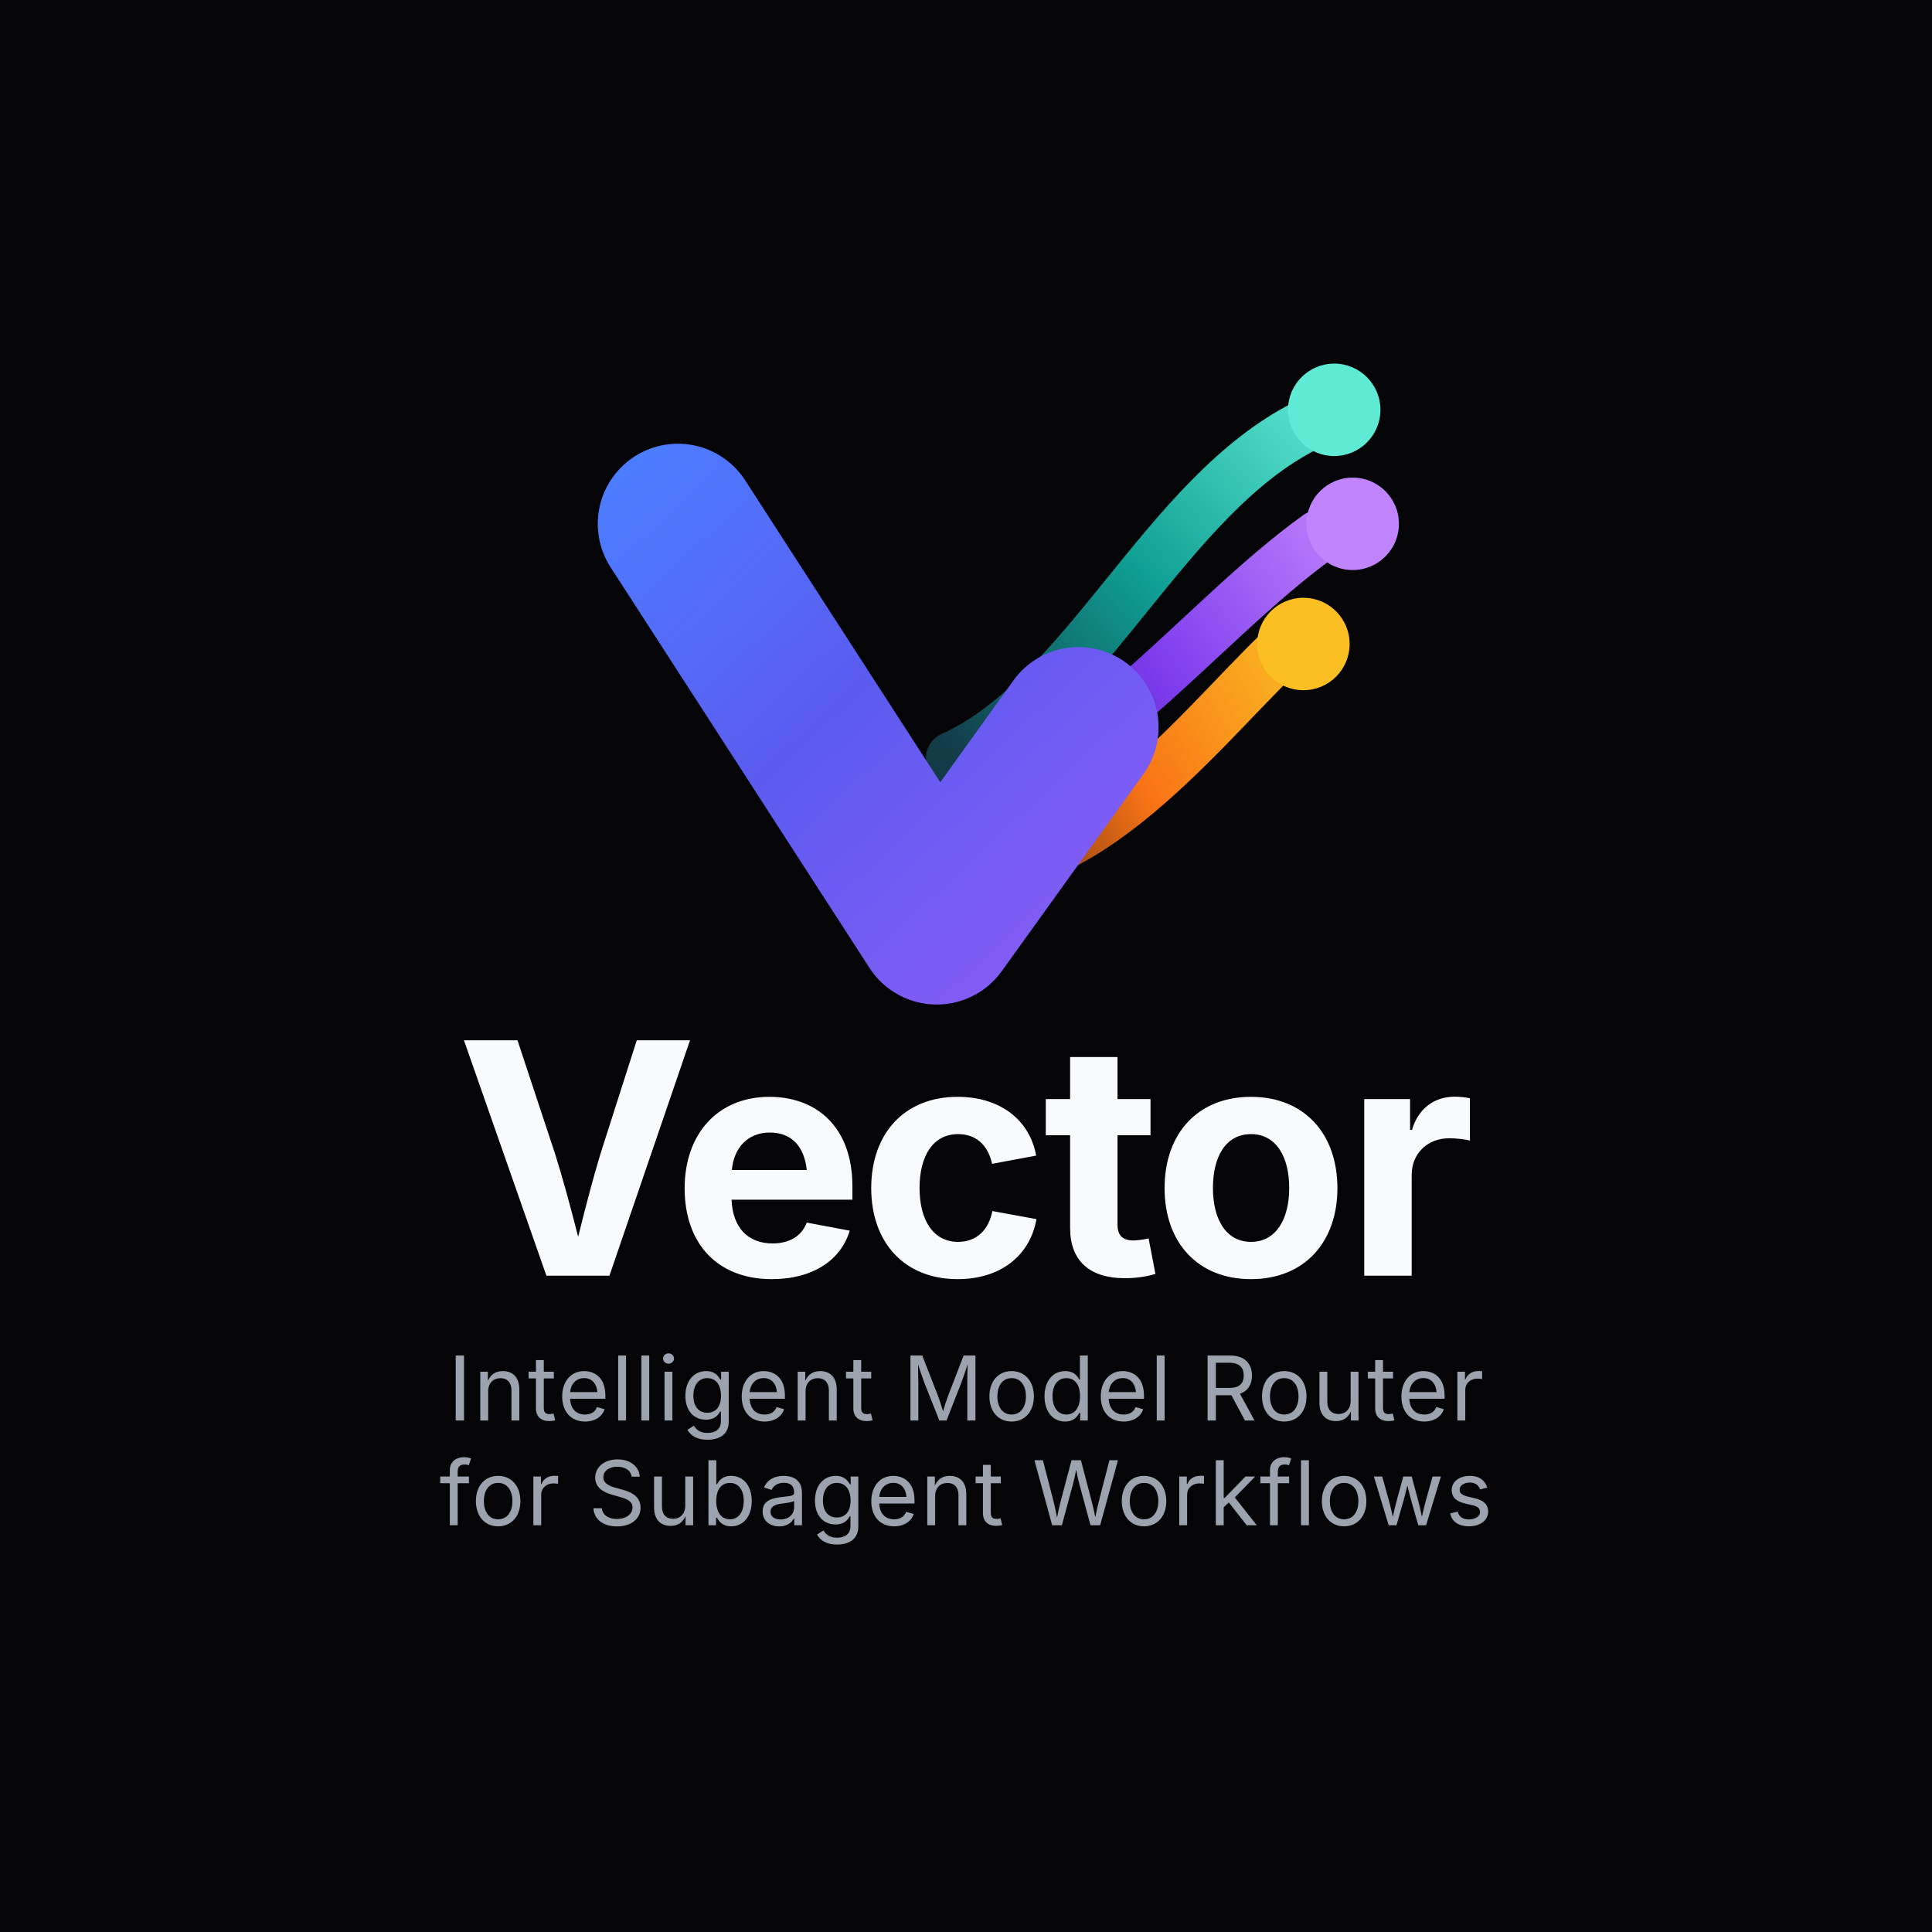
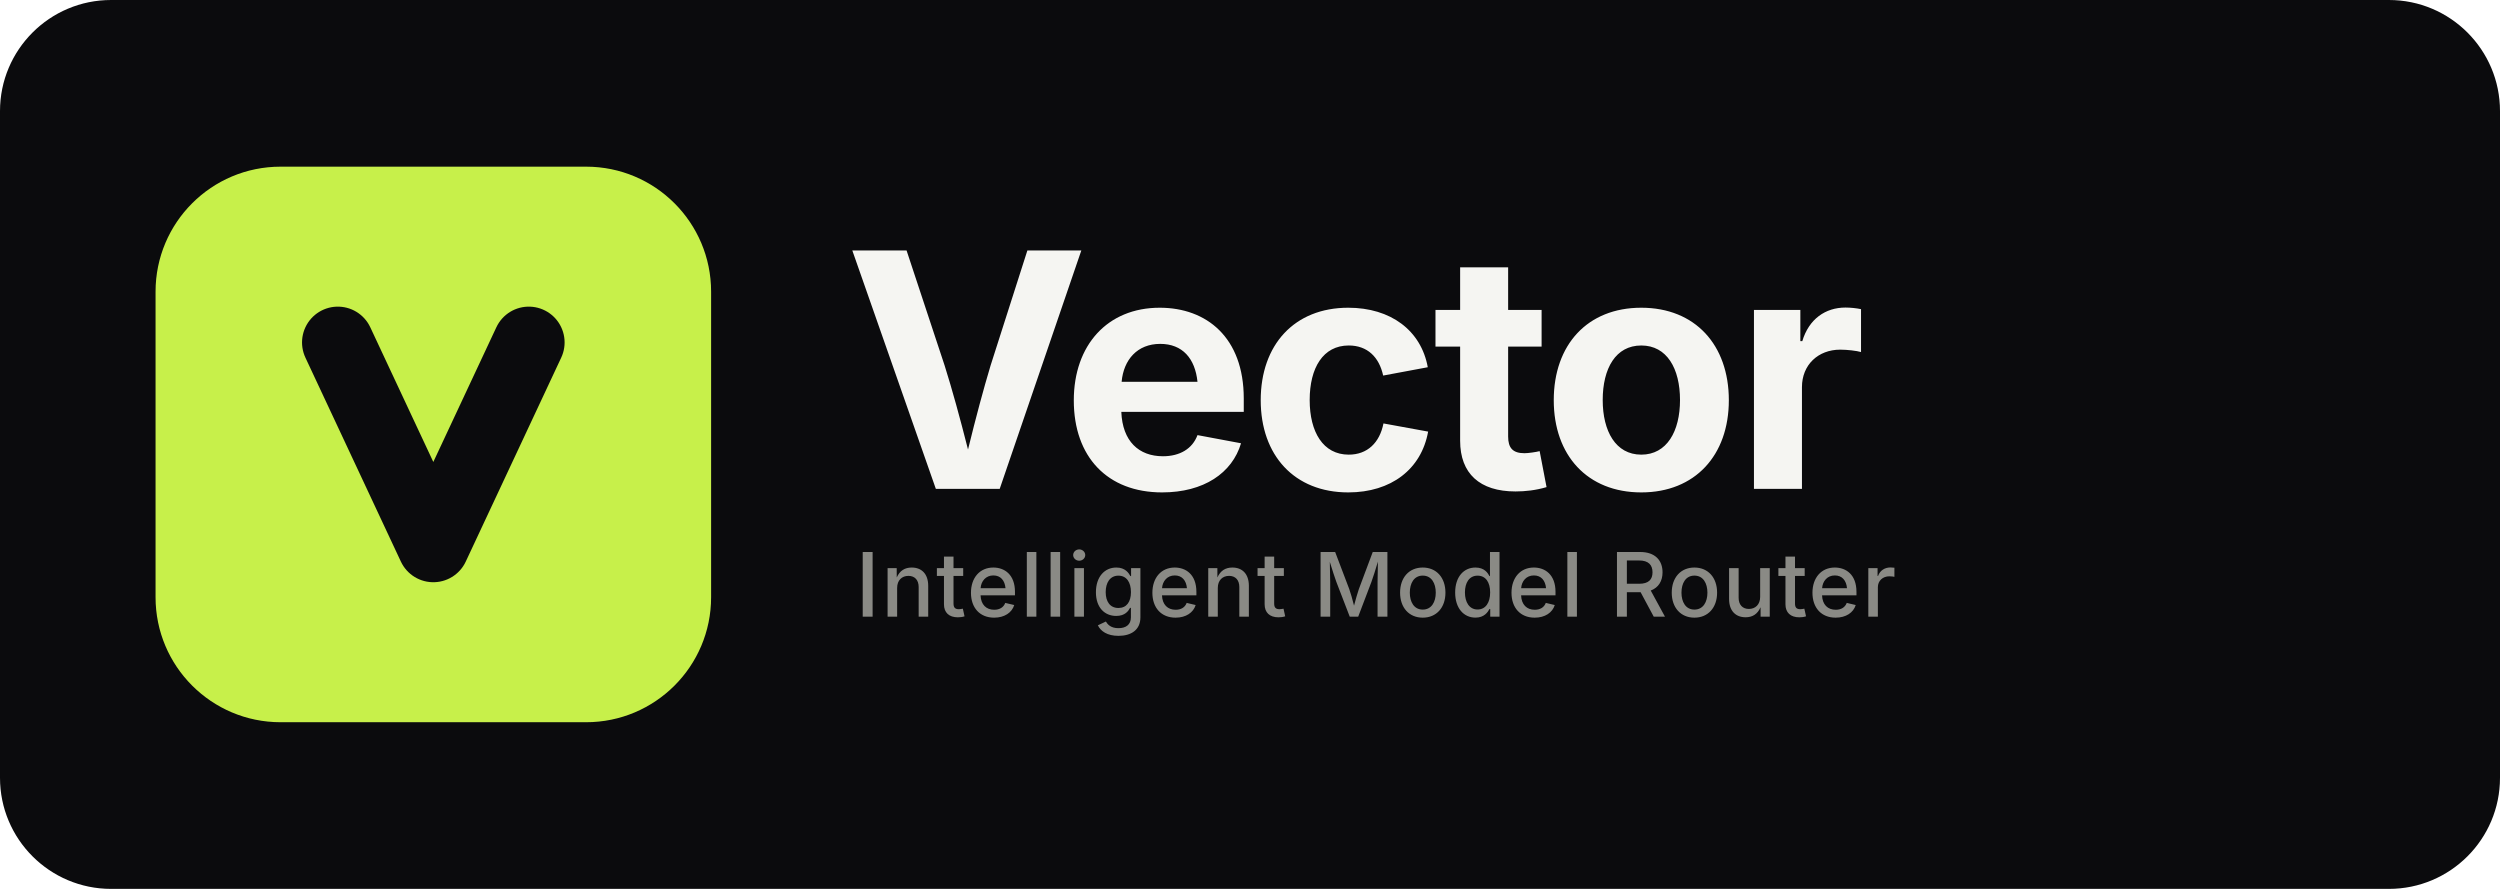
- <svg xmlns="http://www.w3.org/2000/svg" width="1254" height="1254" viewBox="0 0 1254 1254" role="img" aria-label="Vector — Intelligent Model Router for Subagent Workflows">
-   <defs>
-     <linearGradient id="vArm" x1="404" y1="300" x2="720" y2="640" gradientUnits="userSpaceOnUse">
-       <stop offset="0" stop-color="#4C7DFF" />
-       <stop offset="0.45" stop-color="#5B5BF0" />
-       <stop offset="1" stop-color="#8B5CF6" />
-     </linearGradient>
-     <linearGradient id="lineTeal" x1="618" y1="492" x2="872" y2="262" gradientUnits="userSpaceOnUse">
-       <stop offset="0" stop-color="#123A47" />
-       <stop offset="0.5" stop-color="#0F9E93" />
-       <stop offset="1" stop-color="#5EEAD4" />
-     </linearGradient>
-     <linearGradient id="lineViolet" x1="612" y1="524" x2="882" y2="340" gradientUnits="userSpaceOnUse">
-       <stop offset="0" stop-color="#2A1E5C" />
-       <stop offset="0.5" stop-color="#7C3AED" />
-       <stop offset="1" stop-color="#C084FC" />
-     </linearGradient>
-     <linearGradient id="lineAmber" x1="606" y1="558" x2="852" y2="418" gradientUnits="userSpaceOnUse">
-       <stop offset="0" stop-color="#4A2410" />
-       <stop offset="0.5" stop-color="#F97316" />
-       <stop offset="1" stop-color="#FBBF24" />
-     </linearGradient>
-   </defs>
-   <rect width="1254" height="1254" fill="#050507" />
-   <g fill="none" stroke-linecap="round" stroke-width="34">
-     <path d="M 618 492 C 706 452 756 322 848 276" stroke="url(#lineTeal)" />
-     <path d="M 612 524 C 704 506 778 404 856 348" stroke="url(#lineViolet)" />
-     <path d="M 606 558 C 692 586 776 476 830 424" stroke="url(#lineAmber)" />
+ <svg xmlns="http://www.w3.org/2000/svg" width="900" height="320" viewBox="0 0 900 320" role="img" aria-label="Vector">
+   <rect width="900" height="320" rx="40" fill="#0B0B0D" />
+   <g transform="translate(56 60)">
+     <rect width="200" height="200" rx="45" fill="#C7F04A" />
+     <g transform="scale(0.1953)">
+       <path d="M336 324 L512 700 L688 324" fill="none" stroke="#0B0B0D" stroke-width="132" stroke-linecap="round" stroke-linejoin="round" />
+     </g>
  </g>
-   <g>
-     <circle cx="866" cy="266" r="30" fill="#5EEAD4" />
-     <circle cx="878" cy="340" r="30" fill="#C084FC" />
-     <circle cx="846" cy="418" r="30" fill="#FBBF24" />
-   </g>
-   <path d="M 440 340 L 608 600 L 700 472" fill="none" stroke="url(#vArm)" stroke-width="104" stroke-linecap="round" stroke-linejoin="round" />
-   <text x="627" y="828" text-anchor="middle" fill="#F8FAFC" font-family="'Inter','Helvetica Neue',Helvetica,Arial,sans-serif" font-size="210" font-weight="700" letter-spacing="-4">Vector</text>
-   <text x="627" y="922" text-anchor="middle" fill="#9CA3AF" font-family="'Inter','Helvetica Neue',Helvetica,Arial,sans-serif" font-size="58" font-weight="400" letter-spacing="1">Intelligent Model Router</text>
-   <text x="627" y="990" text-anchor="middle" fill="#9CA3AF" font-family="'Inter','Helvetica Neue',Helvetica,Arial,sans-serif" font-size="58" font-weight="400" letter-spacing="1">for Subagent Workflows</text>
+   <text x="304" y="176" fill="#F5F5F2" font-family="'Inter','Helvetica Neue',Helvetica,Arial,sans-serif" font-size="118" font-weight="700" letter-spacing="-3">Vector</text>
+   <text x="308" y="222" fill="#8A8A85" font-family="'Inter','Helvetica Neue',Helvetica,Arial,sans-serif" font-size="32" font-weight="500" letter-spacing="0.5">Intelligent Model Router</text>
</svg>
